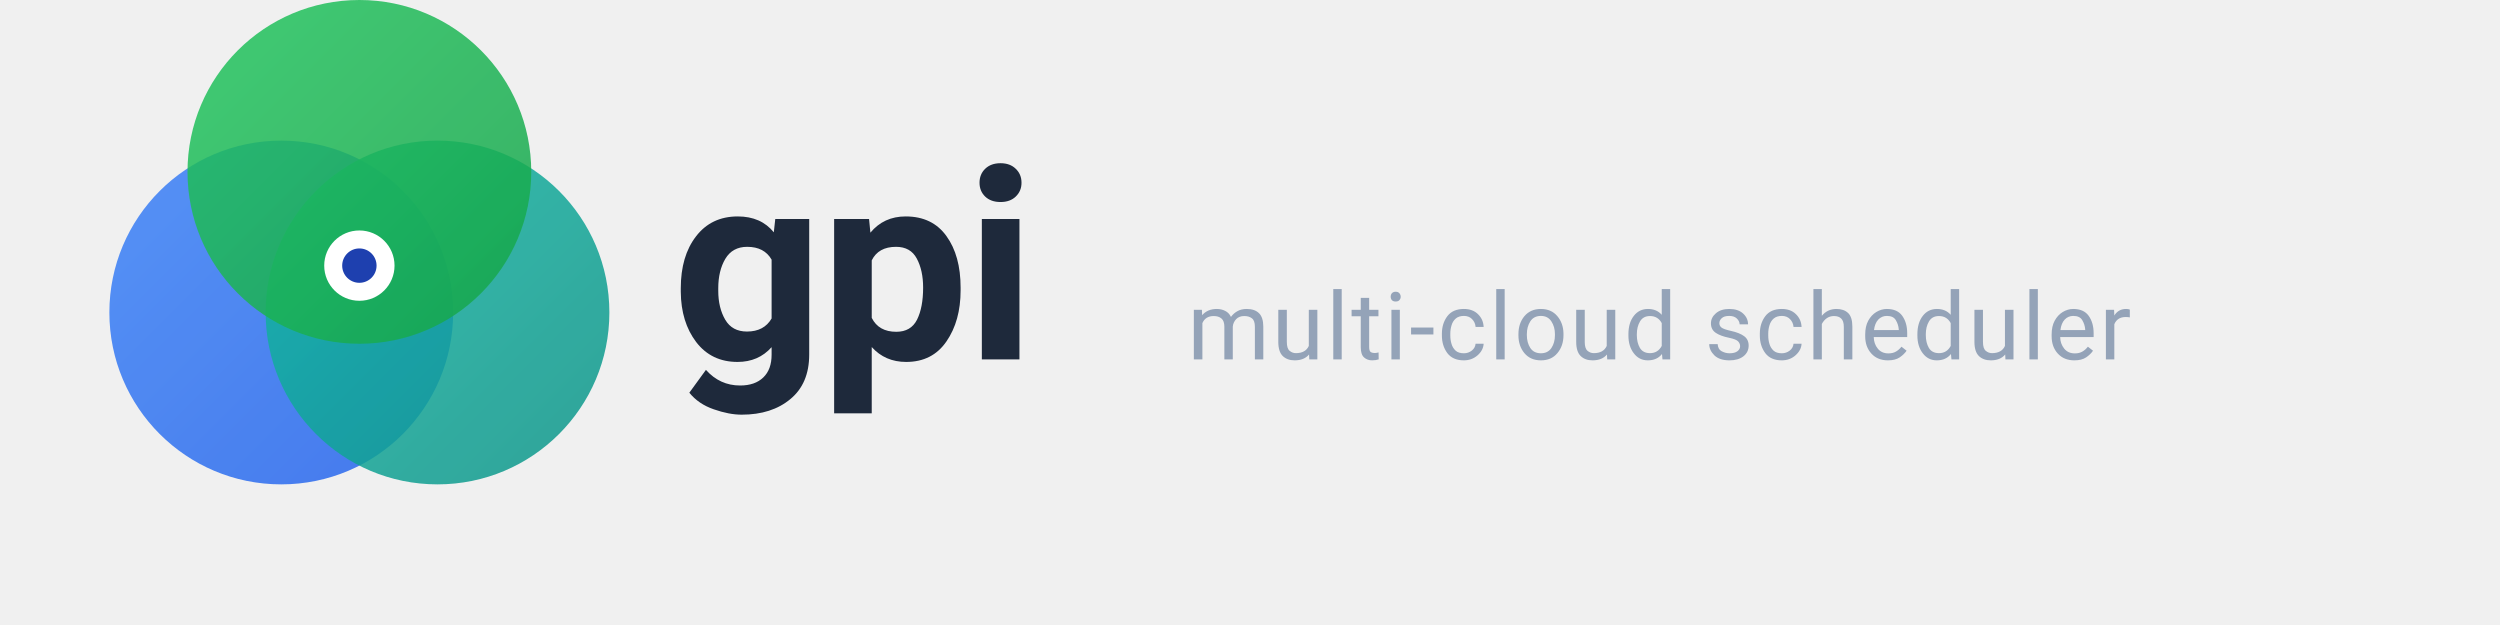
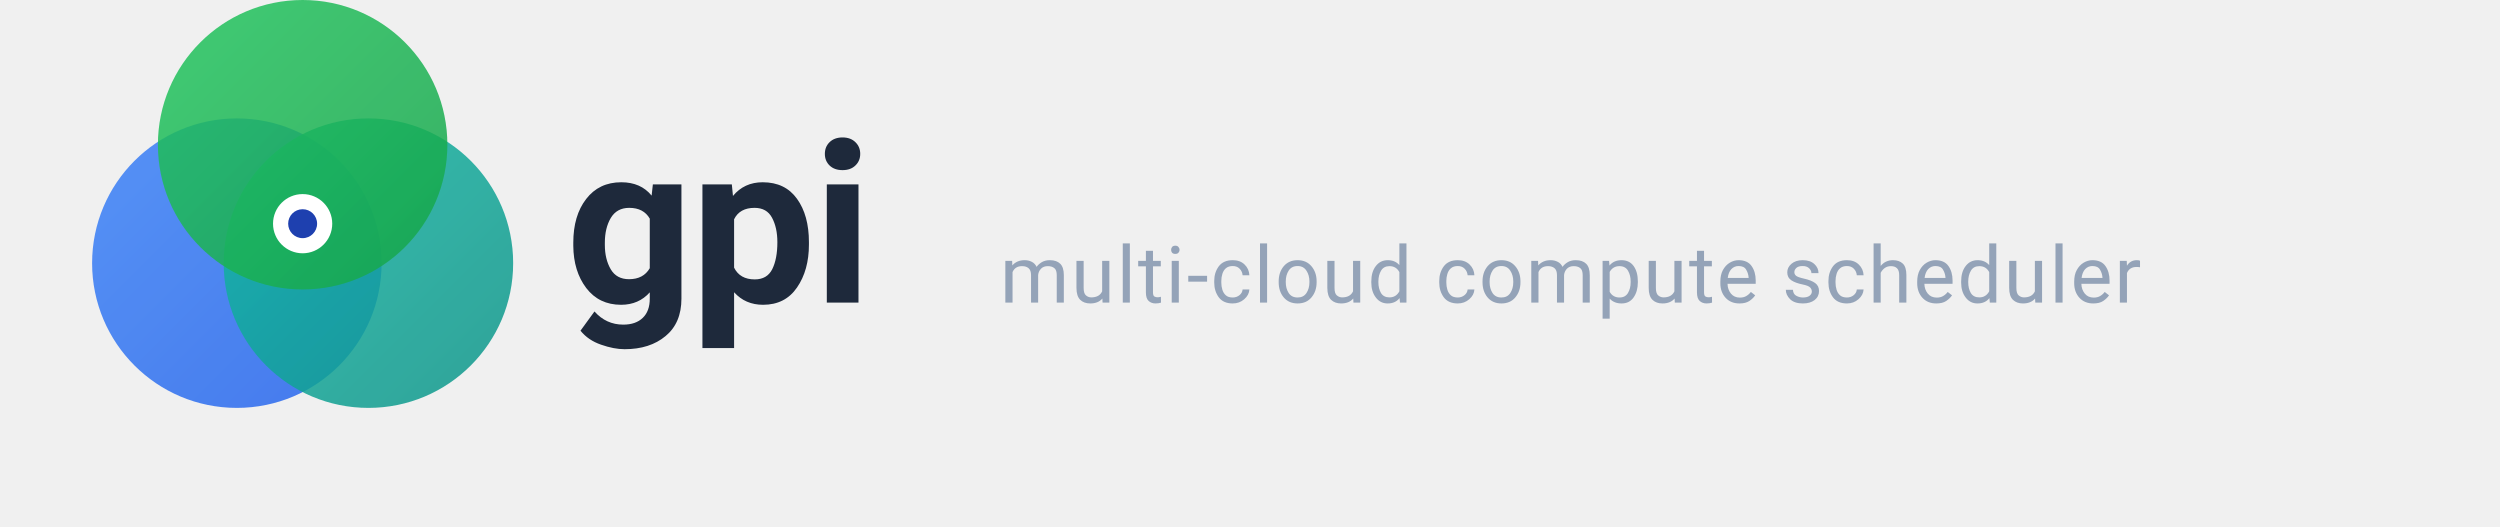
- <svg xmlns="http://www.w3.org/2000/svg" viewBox="0 0 320 80" font-family="-apple-system,BlinkMacSystemFont,'Segoe UI',Roboto,sans-serif">
+ <svg xmlns="http://www.w3.org/2000/svg" viewBox="0 0 380 80" font-family="-apple-system,BlinkMacSystemFont,'Segoe UI',Roboto,sans-serif">
  <defs>
    <linearGradient id="g1" x1="0%" y1="0%" x2="100%" y2="100%">
      <stop offset="0%" stop-color="#3B82F6" />
      <stop offset="100%" stop-color="#2563EB" />
    </linearGradient>
    <linearGradient id="g2" x1="0%" y1="0%" x2="100%" y2="100%">
      <stop offset="0%" stop-color="#14B8A6" />
      <stop offset="100%" stop-color="#0D9488" />
    </linearGradient>
    <linearGradient id="g3" x1="0%" y1="0%" x2="100%" y2="100%">
      <stop offset="0%" stop-color="#22C55E" />
      <stop offset="100%" stop-color="#16A34A" />
    </linearGradient>
  </defs>
  <circle cx="36" cy="40" r="22" fill="url(#g1)" opacity="0.85" />
  <circle cx="56" cy="40" r="22" fill="url(#g2)" opacity="0.85" />
  <circle cx="46" cy="22" r="22" fill="url(#g3)" opacity="0.85" />
  <circle cx="46" cy="34" r="4.5" fill="#fff" />
  <circle cx="46" cy="34" r="2.2" fill="#1E40AF" />
  <text x="86" y="46" font-size="34" font-weight="700" fill="#1E293B" letter-spacing="-0.5">gpi</text>
-   <text x="152" y="46" font-size="12" font-weight="400" fill="#94A3B8" letter-spacing="0.3">multi-cloud scheduler</text>
+   <text x="152" y="46" font-size="12" font-weight="400" fill="#94A3B8" letter-spacing="0.3">multi-cloud compute scheduler</text>
</svg>
